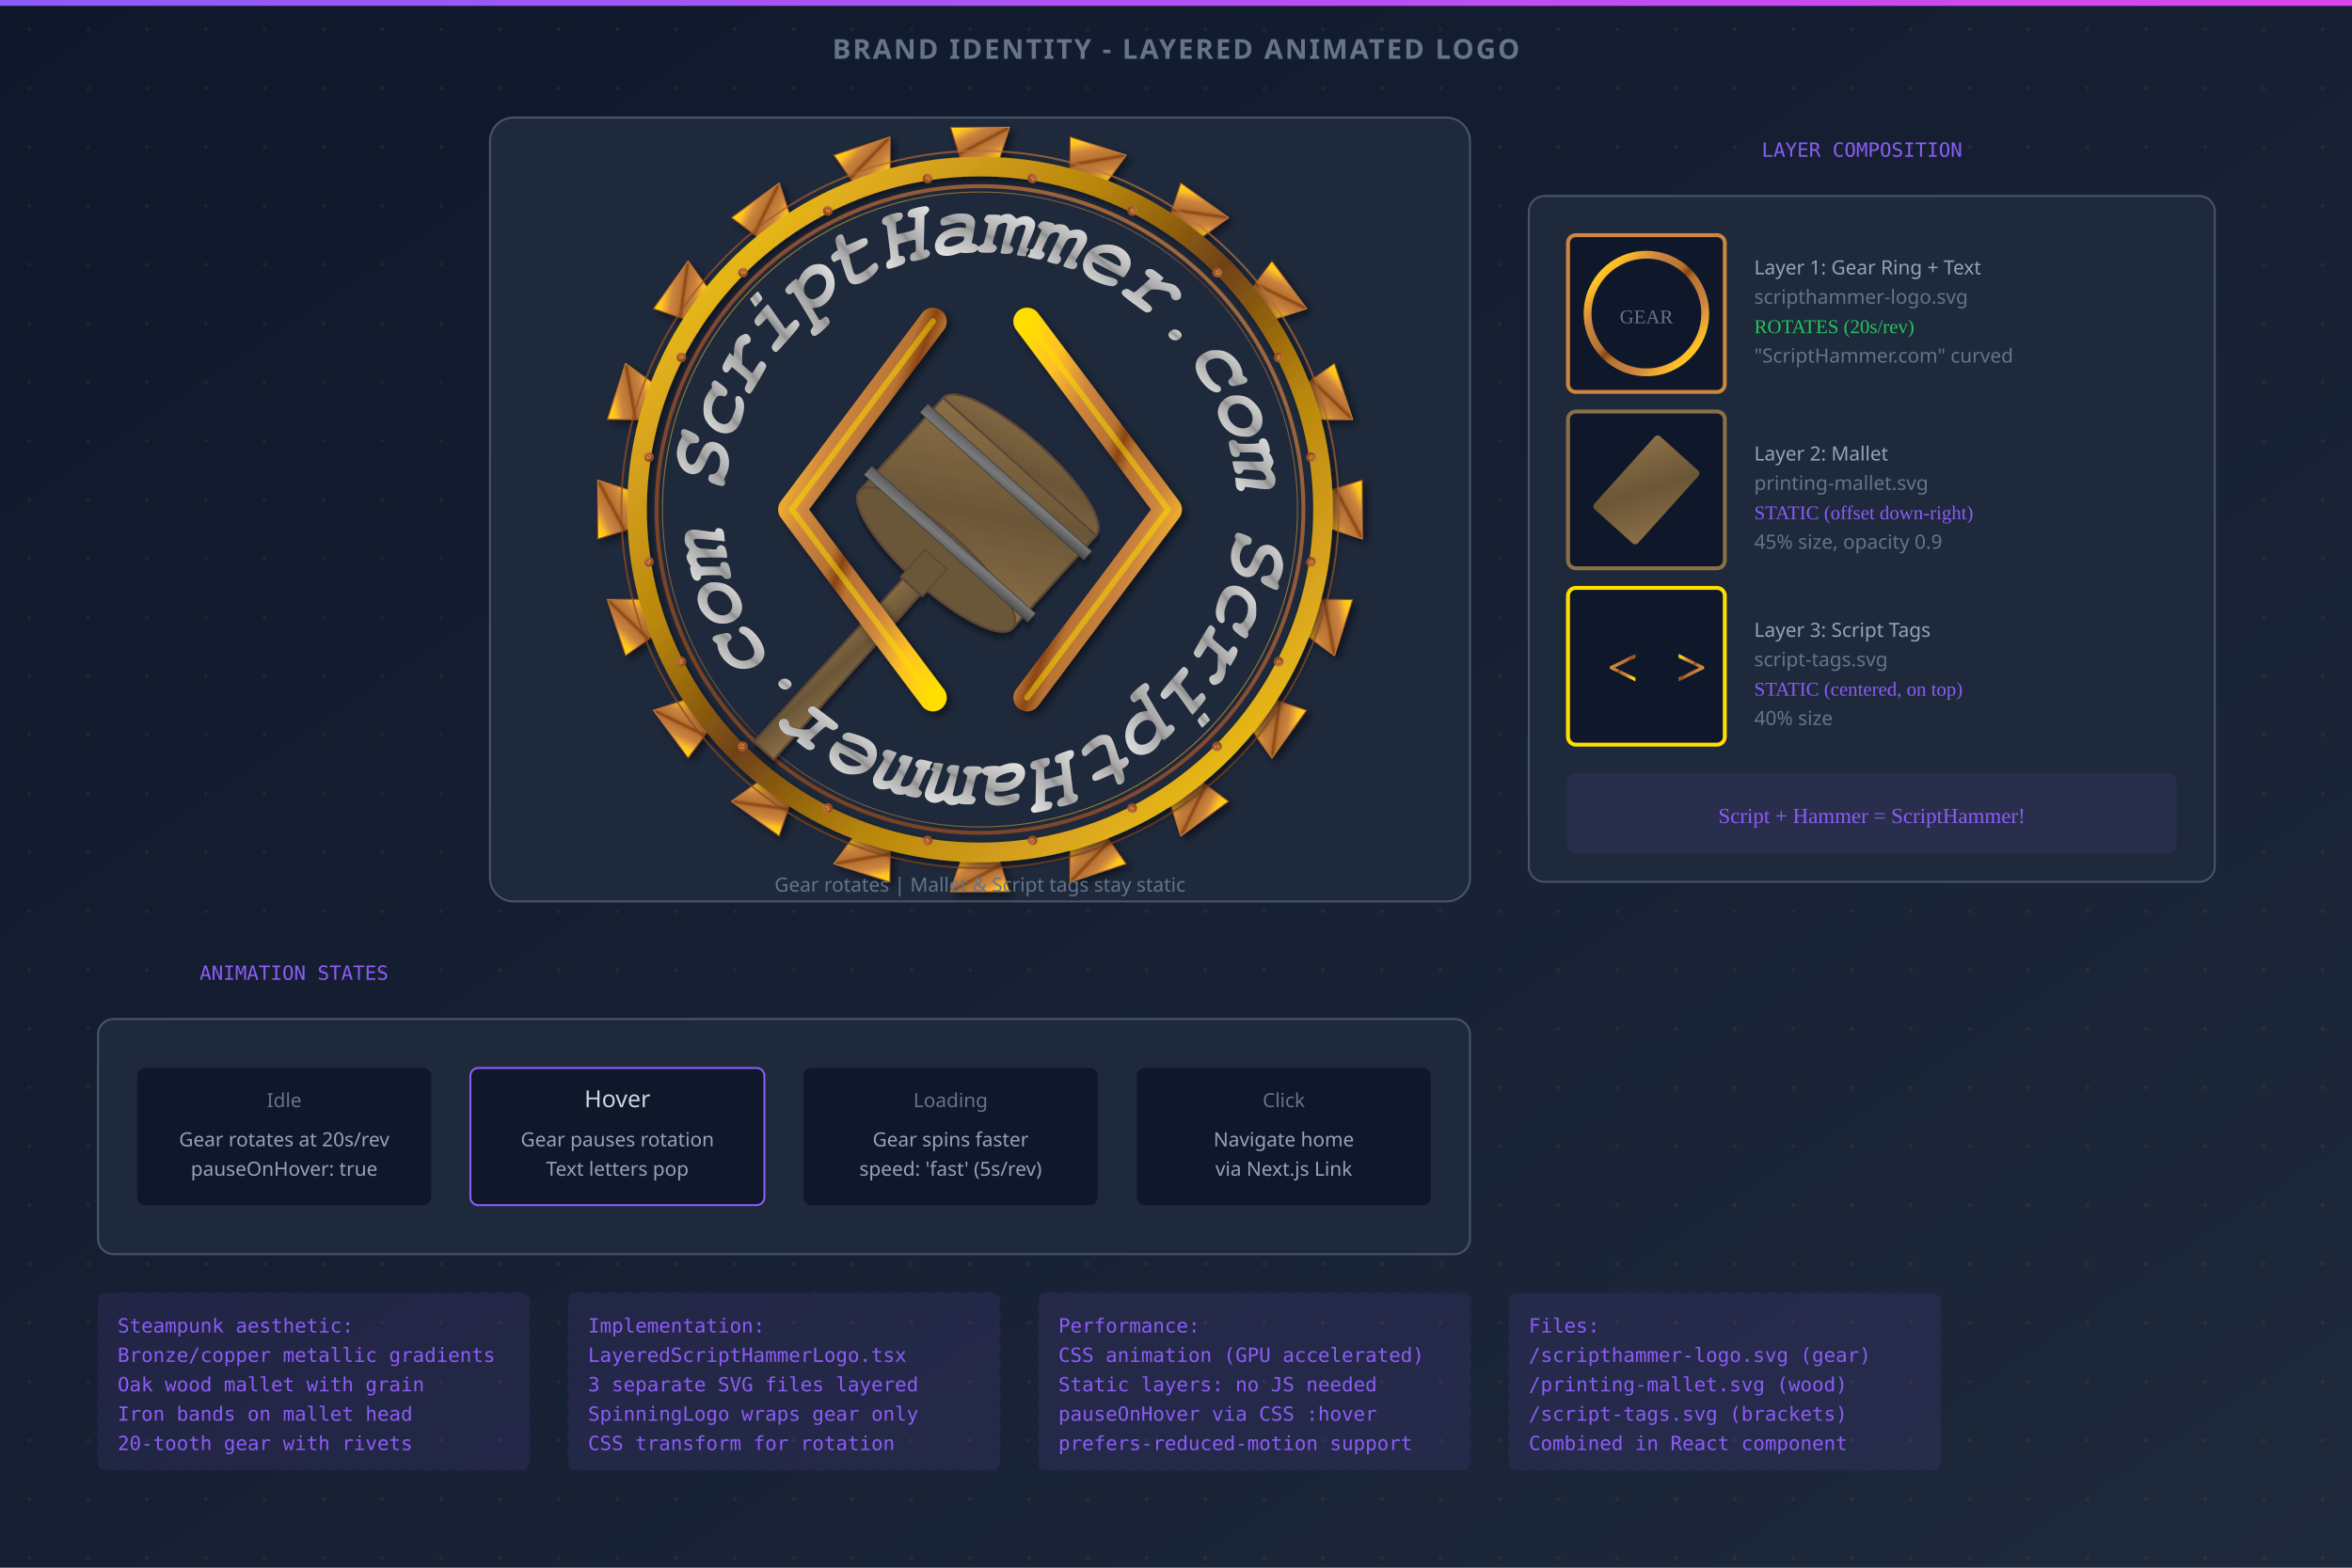
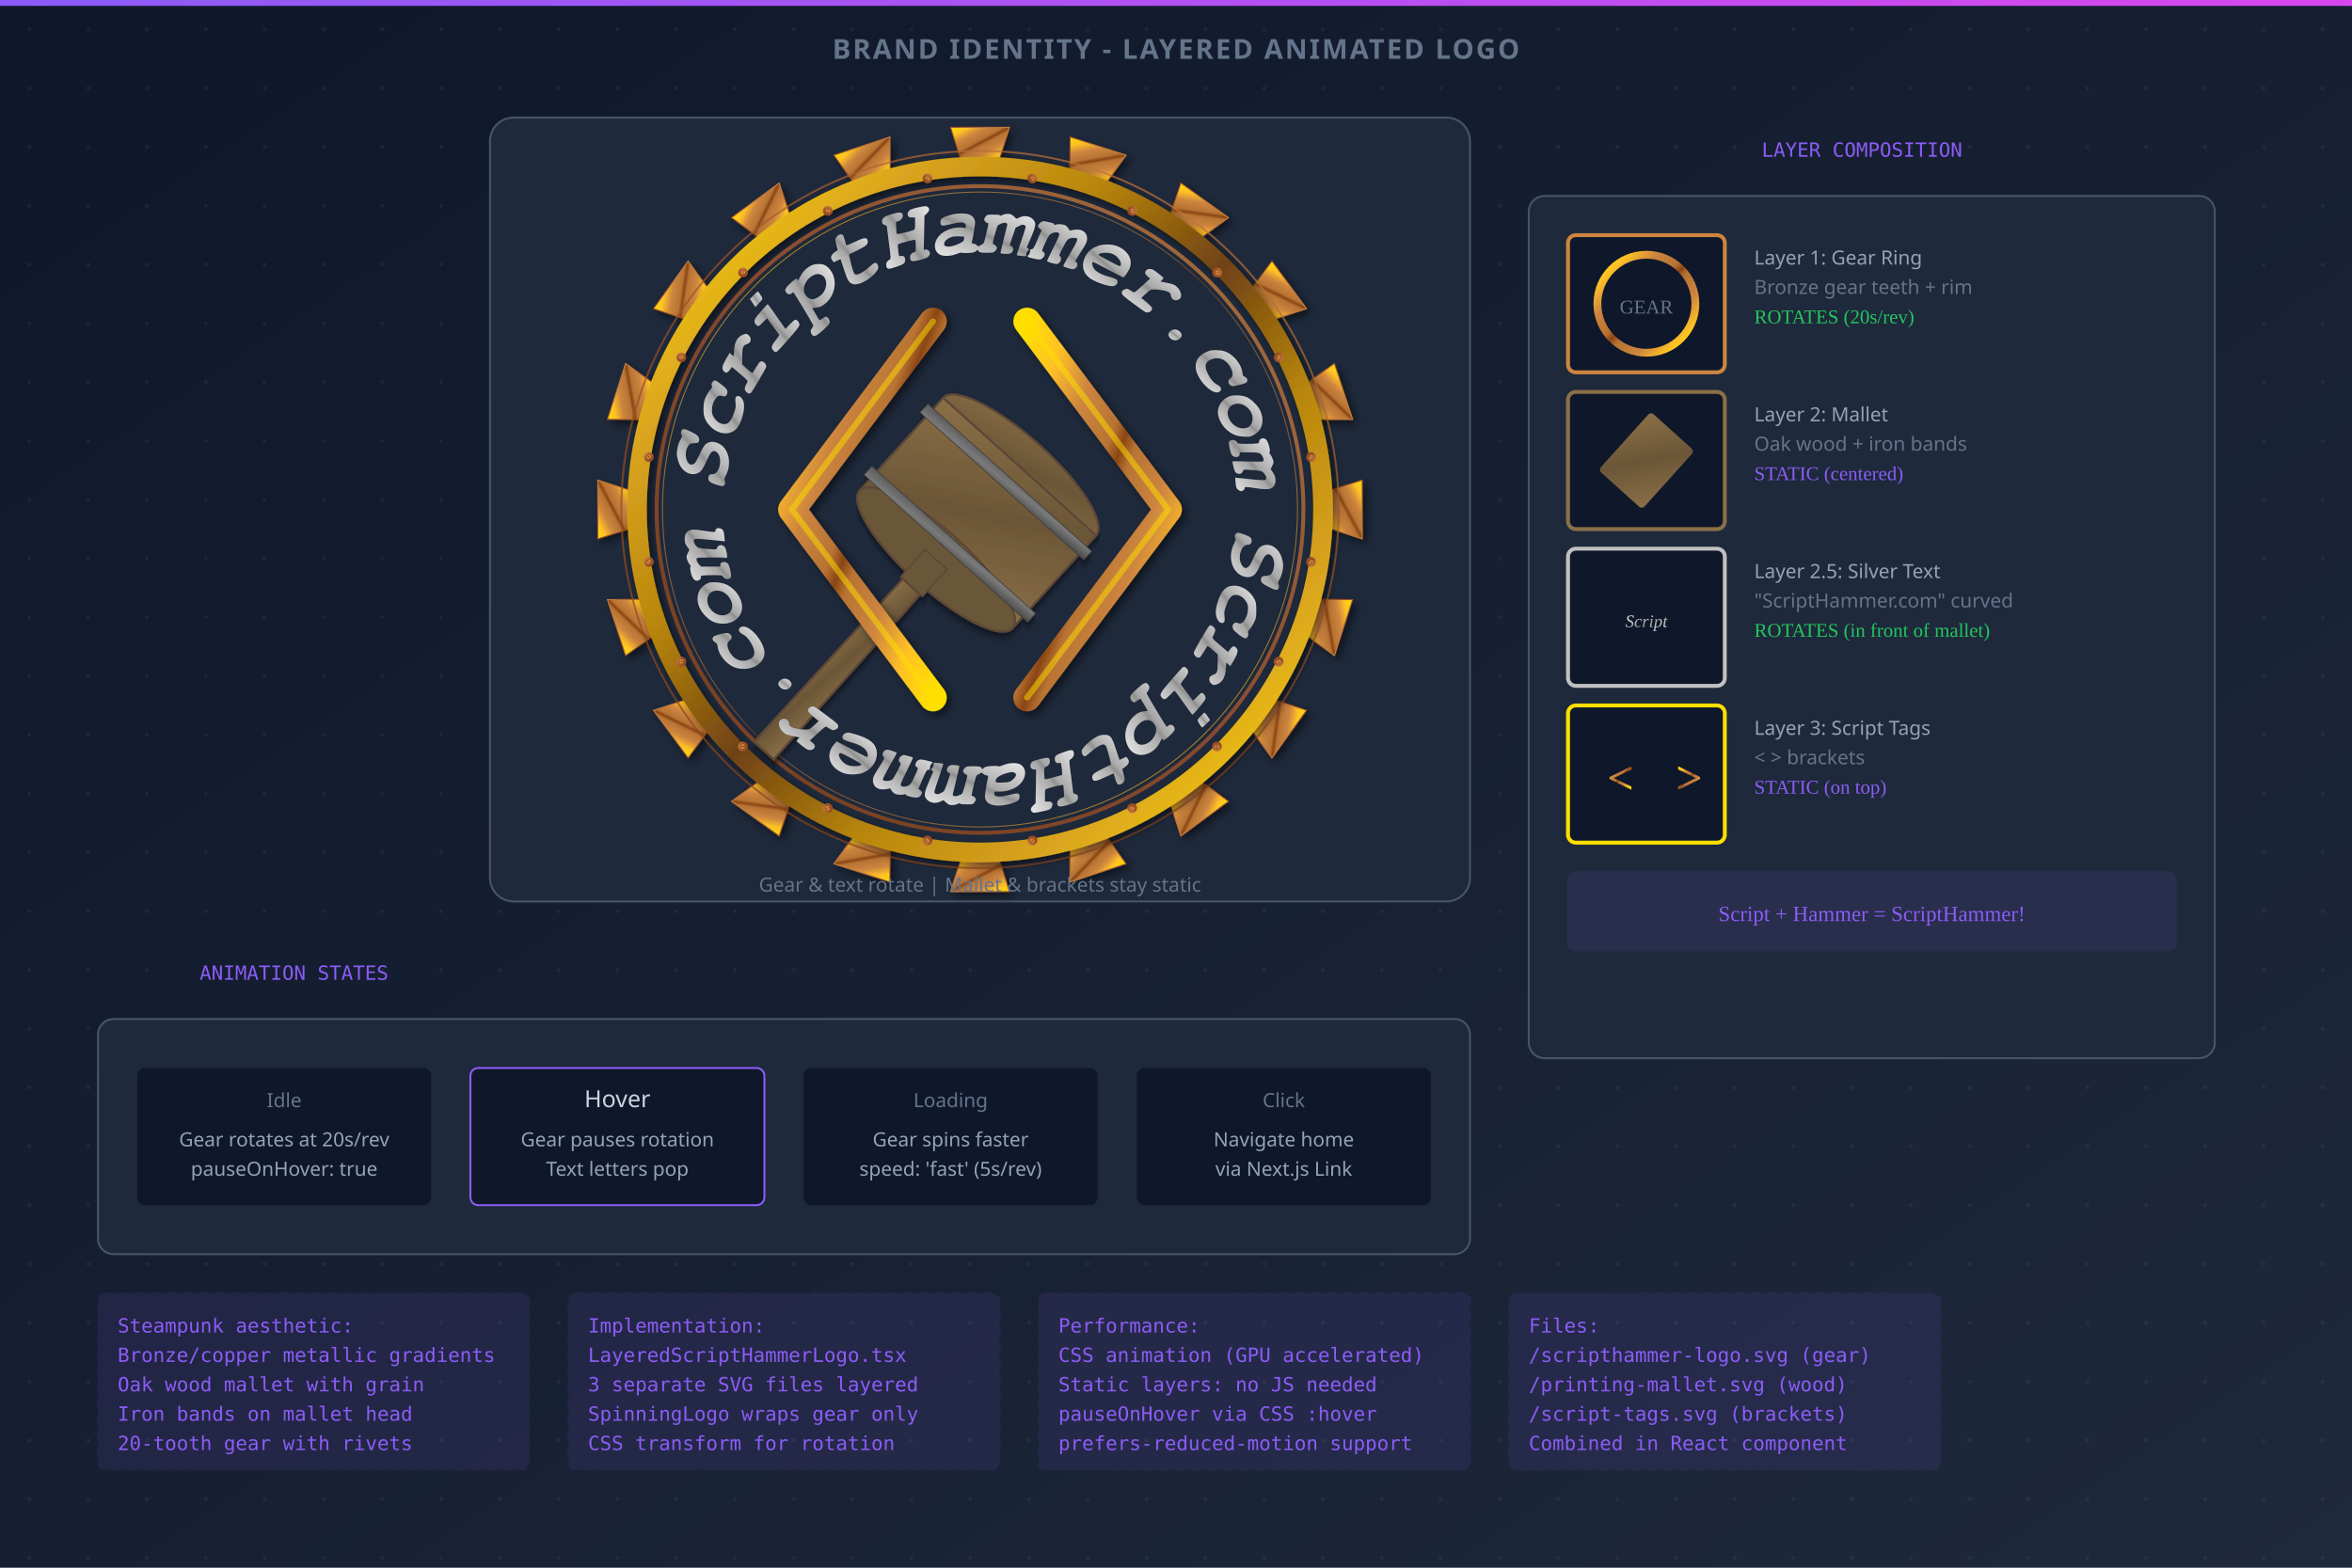
<svg xmlns="http://www.w3.org/2000/svg" viewBox="0 0 1200 800" width="1200" height="800">
  <defs>
    <linearGradient id="bgGrad" x1="0%" y1="0%" x2="100%" y2="100%">
      <stop offset="0%" style="stop-color:#0f172a" />
      <stop offset="100%" style="stop-color:#1e293b" />
    </linearGradient>
    <linearGradient id="accentGrad" x1="0%" y1="0%" x2="100%" y2="0%">
      <stop offset="0%" style="stop-color:#8b5cf6" />
      <stop offset="100%" style="stop-color:#d946ef" />
    </linearGradient>
    <linearGradient id="metalGradient" x1="0%" y1="0%" x2="100%" y2="100%">
      <stop offset="0%" style="stop-color:#FFDF00" />
      <stop offset="15%" style="stop-color:#FFC125" />
      <stop offset="30%" style="stop-color:#CD853F" />
      <stop offset="45%" style="stop-color:#B87333" />
      <stop offset="50%" style="stop-color:#8B4513" />
      <stop offset="55%" style="stop-color:#B87333" />
      <stop offset="70%" style="stop-color:#CD853F" />
      <stop offset="85%" style="stop-color:#FFC125" />
      <stop offset="100%" style="stop-color:#FFDF00" />
    </linearGradient>
    <linearGradient id="darkMetalGradient" x1="0%" y1="100%" x2="100%" y2="0%">
      <stop offset="0%" style="stop-color:#8B4513" />
      <stop offset="50%" style="stop-color:#A0522D" />
      <stop offset="100%" style="stop-color:#CD853F" />
    </linearGradient>
    <linearGradient id="ringGradient" x1="0%" y1="0%" x2="100%" y2="100%">
      <stop offset="0%" style="stop-color:#FFDF00" />
      <stop offset="20%" style="stop-color:#DAA520" />
      <stop offset="35%" style="stop-color:#B8860B" />
      <stop offset="50%" style="stop-color:#704214" />
      <stop offset="65%" style="stop-color:#B8860B" />
      <stop offset="80%" style="stop-color:#DAA520" />
      <stop offset="100%" style="stop-color:#FFDF00" />
    </linearGradient>
    <linearGradient id="oakGradient" x1="0%" y1="0%" x2="100%" y2="100%">
      <stop offset="0%" style="stop-color:#8B6F47" />
      <stop offset="50%" style="stop-color:#6B5637" />
      <stop offset="100%" style="stop-color:#8B6F47" />
    </linearGradient>
    <linearGradient id="ironGradient" x1="0%" y1="0%" x2="100%" y2="100%">
      <stop offset="0%" style="stop-color:#5A5A5A" />
      <stop offset="50%" style="stop-color:#7A7A7A" />
      <stop offset="100%" style="stop-color:#4A4A4A" />
    </linearGradient>
    <linearGradient id="silverGradient" x1="0%" y1="0%" x2="100%" y2="100%">
      <stop offset="0%" style="stop-color:#E8E8E8" />
      <stop offset="15%" style="stop-color:#D4D4D4" />
      <stop offset="30%" style="stop-color:#C0C0C0" />
      <stop offset="45%" style="stop-color:#A8A8A8" />
      <stop offset="50%" style="stop-color:#909090" />
      <stop offset="55%" style="stop-color:#A8A8A8" />
      <stop offset="70%" style="stop-color:#C0C0C0" />
      <stop offset="85%" style="stop-color:#D4D4D4" />
      <stop offset="100%" style="stop-color:#E8E8E8" />
    </linearGradient>
    <filter id="metalShadow">
      <feGaussianBlur in="SourceAlpha" stdDeviation="2" />
      <feOffset dx="2" dy="2" result="offsetblur" />
      <feFlood flood-color="#000000" flood-opacity="0.5" />
      <feComposite in2="offsetblur" operator="in" />
      <feMerge>
        <feMergeNode />
        <feMergeNode in="SourceGraphic" />
      </feMerge>
    </filter>
    <style>
      .heading { fill: #ffffff; font-family: system-ui, sans-serif; font-size: 14px; font-weight: bold; }
      .text-sm { fill: #94a3b8; font-family: system-ui, sans-serif; font-size: 10px; }
      .text-md { fill: #cbd5e1; font-family: system-ui, sans-serif; font-size: 12px; }
      .text-muted { fill: #64748b; font-family: system-ui, sans-serif; font-size: 10px; }
      .annotation { fill: #8b5cf6; font-family: monospace; font-size: 10px; }
    </style>
  </defs>
  <rect width="1200" height="800" fill="url(#bgGrad)" />
  <g opacity="0.05">
    <pattern id="dots" width="30" height="30" patternUnits="userSpaceOnUse">
      <circle cx="15" cy="15" r="1" fill="#fff" />
    </pattern>
    <rect width="1200" height="800" fill="url(#dots)" />
  </g>
  <rect x="0" y="0" width="1200" height="3" fill="url(#accentGrad)" />
  <text x="600" y="30" text-anchor="middle" font-family="system-ui, sans-serif" font-size="14" font-weight="600" fill="#64748b" letter-spacing="1">BRAND IDENTITY - LAYERED ANIMATED LOGO</text>
  <rect x="250" y="60" width="500" height="400" rx="12" fill="#1e293b" stroke="#475569" />
  <g transform="translate(500, 260)">
    <g>
      <animateTransform attributeName="transform" type="rotate" from="0" to="360" dur="20s" repeatCount="indefinite" />
      <g fill="url(#metalGradient)" stroke="url(#darkMetalGradient)" stroke-width="0.5" filter="url(#metalShadow)">
        <path d="M -10,-179 L -15,-195 L 15,-195 L 10,-179 Z" transform="rotate(0)" />
        <path d="M -10,-179 L -15,-195 L 15,-195 L 10,-179 Z" transform="rotate(18)" />
        <path d="M -10,-179 L -15,-195 L 15,-195 L 10,-179 Z" transform="rotate(36)" />
        <path d="M -10,-179 L -15,-195 L 15,-195 L 10,-179 Z" transform="rotate(54)" />
        <path d="M -10,-179 L -15,-195 L 15,-195 L 10,-179 Z" transform="rotate(72)" />
        <path d="M -10,-179 L -15,-195 L 15,-195 L 10,-179 Z" transform="rotate(90)" />
        <path d="M -10,-179 L -15,-195 L 15,-195 L 10,-179 Z" transform="rotate(108)" />
        <path d="M -10,-179 L -15,-195 L 15,-195 L 10,-179 Z" transform="rotate(126)" />
        <path d="M -10,-179 L -15,-195 L 15,-195 L 10,-179 Z" transform="rotate(144)" />
        <path d="M -10,-179 L -15,-195 L 15,-195 L 10,-179 Z" transform="rotate(162)" />
        <path d="M -10,-179 L -15,-195 L 15,-195 L 10,-179 Z" transform="rotate(180)" />
        <path d="M -10,-179 L -15,-195 L 15,-195 L 10,-179 Z" transform="rotate(198)" />
        <path d="M -10,-179 L -15,-195 L 15,-195 L 10,-179 Z" transform="rotate(216)" />
        <path d="M -10,-179 L -15,-195 L 15,-195 L 10,-179 Z" transform="rotate(234)" />
        <path d="M -10,-179 L -15,-195 L 15,-195 L 10,-179 Z" transform="rotate(252)" />
        <path d="M -10,-179 L -15,-195 L 15,-195 L 10,-179 Z" transform="rotate(270)" />
        <path d="M -10,-179 L -15,-195 L 15,-195 L 10,-179 Z" transform="rotate(288)" />
        <path d="M -10,-179 L -15,-195 L 15,-195 L 10,-179 Z" transform="rotate(306)" />
        <path d="M -10,-179 L -15,-195 L 15,-195 L 10,-179 Z" transform="rotate(324)" />
        <path d="M -10,-179 L -15,-195 L 15,-195 L 10,-179 Z" transform="rotate(342)" />
      </g>
      <circle cx="0" cy="0" r="183" fill="none" stroke="url(#darkMetalGradient)" stroke-width="1" opacity="0.7" />
      <circle cx="0" cy="0" r="175" fill="none" stroke="url(#ringGradient)" stroke-width="10" filter="url(#metalShadow)" />
      <circle cx="0" cy="0" r="165" fill="none" stroke="url(#darkMetalGradient)" stroke-width="2" opacity="0.8" />
      <circle cx="0" cy="0" r="162" fill="none" stroke="url(#metalGradient)" stroke-width="0.5" opacity="0.6" />
      <g>
        <g transform="rotate(9)">
          <circle cx="0" cy="-171" r="2.5" fill="url(#darkMetalGradient)" />
          <circle cx="0" cy="-171" r="1" fill="url(#metalGradient)" />
        </g>
        <g transform="rotate(27)">
          <circle cx="0" cy="-171" r="2.5" fill="url(#darkMetalGradient)" />
          <circle cx="0" cy="-171" r="1" fill="url(#metalGradient)" />
        </g>
        <g transform="rotate(45)">
          <circle cx="0" cy="-171" r="2.5" fill="url(#darkMetalGradient)" />
          <circle cx="0" cy="-171" r="1" fill="url(#metalGradient)" />
        </g>
        <g transform="rotate(63)">
          <circle cx="0" cy="-171" r="2.5" fill="url(#darkMetalGradient)" />
          <circle cx="0" cy="-171" r="1" fill="url(#metalGradient)" />
        </g>
        <g transform="rotate(81)">
          <circle cx="0" cy="-171" r="2.5" fill="url(#darkMetalGradient)" />
          <circle cx="0" cy="-171" r="1" fill="url(#metalGradient)" />
        </g>
        <g transform="rotate(99)">
          <circle cx="0" cy="-171" r="2.5" fill="url(#darkMetalGradient)" />
          <circle cx="0" cy="-171" r="1" fill="url(#metalGradient)" />
        </g>
        <g transform="rotate(117)">
          <circle cx="0" cy="-171" r="2.5" fill="url(#darkMetalGradient)" />
          <circle cx="0" cy="-171" r="1" fill="url(#metalGradient)" />
        </g>
        <g transform="rotate(135)">
          <circle cx="0" cy="-171" r="2.5" fill="url(#darkMetalGradient)" />
          <circle cx="0" cy="-171" r="1" fill="url(#metalGradient)" />
        </g>
        <g transform="rotate(153)">
          <circle cx="0" cy="-171" r="2.5" fill="url(#darkMetalGradient)" />
          <circle cx="0" cy="-171" r="1" fill="url(#metalGradient)" />
        </g>
        <g transform="rotate(171)">
          <circle cx="0" cy="-171" r="2.5" fill="url(#darkMetalGradient)" />
          <circle cx="0" cy="-171" r="1" fill="url(#metalGradient)" />
        </g>
        <g transform="rotate(189)">
          <circle cx="0" cy="-171" r="2.5" fill="url(#darkMetalGradient)" />
          <circle cx="0" cy="-171" r="1" fill="url(#metalGradient)" />
        </g>
        <g transform="rotate(207)">
          <circle cx="0" cy="-171" r="2.5" fill="url(#darkMetalGradient)" />
          <circle cx="0" cy="-171" r="1" fill="url(#metalGradient)" />
        </g>
        <g transform="rotate(225)">
          <circle cx="0" cy="-171" r="2.5" fill="url(#darkMetalGradient)" />
          <circle cx="0" cy="-171" r="1" fill="url(#metalGradient)" />
        </g>
        <g transform="rotate(243)">
          <circle cx="0" cy="-171" r="2.5" fill="url(#darkMetalGradient)" />
          <circle cx="0" cy="-171" r="1" fill="url(#metalGradient)" />
        </g>
        <g transform="rotate(261)">
          <circle cx="0" cy="-171" r="2.5" fill="url(#darkMetalGradient)" />
          <circle cx="0" cy="-171" r="1" fill="url(#metalGradient)" />
        </g>
        <g transform="rotate(279)">
          <circle cx="0" cy="-171" r="2.5" fill="url(#darkMetalGradient)" />
          <circle cx="0" cy="-171" r="1" fill="url(#metalGradient)" />
        </g>
        <g transform="rotate(297)">
          <circle cx="0" cy="-171" r="2.5" fill="url(#darkMetalGradient)" />
          <circle cx="0" cy="-171" r="1" fill="url(#metalGradient)" />
        </g>
        <g transform="rotate(315)">
          <circle cx="0" cy="-171" r="2.5" fill="url(#darkMetalGradient)" />
          <circle cx="0" cy="-171" r="1" fill="url(#metalGradient)" />
        </g>
        <g transform="rotate(333)">
          <circle cx="0" cy="-171" r="2.5" fill="url(#darkMetalGradient)" />
          <circle cx="0" cy="-171" r="1" fill="url(#metalGradient)" />
        </g>
        <g transform="rotate(351)">
          <circle cx="0" cy="-171" r="2.5" fill="url(#darkMetalGradient)" />
          <circle cx="0" cy="-171" r="1" fill="url(#metalGradient)" />
        </g>
      </g>
    </g>
    <g transform="translate(-40, 45) rotate(42) scale(0.75)" filter="url(#metalShadow)">
      <ellipse cx="0" cy="-120" rx="70" ry="20" fill="url(#oakGradient)" stroke="#5B4637" stroke-width="1.5" />
      <rect x="-70" y="-120" width="140" height="85" fill="url(#oakGradient)" stroke="#5B4637" stroke-width="1.5" />
      <ellipse cx="0" cy="-35" rx="70" ry="20" fill="#6B5637" stroke="#5B4637" stroke-width="1.5" />
      <rect x="-75" y="-110" width="150" height="8" fill="url(#ironGradient)" stroke="#3A3A3A" stroke-width="0.5" />
      <rect x="-75" y="-53" width="150" height="8" fill="url(#ironGradient)" stroke="#3A3A3A" stroke-width="0.5" />
      <rect x="-10" y="-35" width="20" height="25" fill="#6B5637" stroke="#5B4637" stroke-width="1" />
      <path d="M-8,-10 L-9,140 L9,140 L8,-10 Z" fill="url(#oakGradient)" stroke="#5B4637" stroke-width="1.5" />
    </g>
    <g>
      <animateTransform attributeName="transform" type="rotate" from="0" to="360" dur="20s" repeatCount="indefinite" />
      <g transform="scale(0.36) translate(-600, -600)">
        <g transform="translate(0,1200) scale(0.1,-0.1)" fill="url(#silverGradient)" stroke="none" filter="url(#metalShadow)">
          <path d="M5150 10288 c-124 -27 -149 -38 -166 -70 -12 -24 -14 -36 -5 -54 9 -20 18 -24 56 -24 l45 0 0 -85 c0 -79 -2 -86 -22 -94 -51 -21 -229 -63 -236 -56 -4 3 -9 43 -10 88 l-4 82 36 13 c46 17 73 64 57 98 -14 32 -51 31 -160 -2 -100 -29 -134 -58 -129 -108 2 -25 9 -33 36 -41 18 -5 32 -16 32 -25 0 -8 14 -114 30 -235 27 -201 28 -221 13 -230 -41 -25 -54 -46 -51 -82 5 -59 24 -63 138 -24 110 37 130 53 130 99 0 41 -23 63 -60 56 -27 -6 -29 -4 -34 37 -4 24 -7 64 -9 88 -2 50 -18 41 148 85 49 14 93 22 97 20 4 -3 8 -43 8 -89 0 -79 -1 -83 -24 -89 -35 -9 -56 -33 -56 -66 0 -68 17 -72 151 -40 88 22 129 51 129 91 0 30 -36 60 -64 53 l-23 -5 5 242 4 243 34 31 c37 35 43 65 18 89 -17 18 -46 19 -114 4z" />
          <path d="M5605 10181 c-137 -37 -165 -55 -165 -106 0 -57 17 -62 135 -32 162 41 225 35 225 -23 l0 -30 -52 6 c-107 12 -240 -31 -312 -101 -98 -97 -100 -230 -4 -282 51 -27 157 -23 237 10 40 16 69 23 76 17 5 -4 48 -6 95 -3 70 5 88 10 107 29 13 13 23 19 23 14 0 -5 7 -16 16 -24 12 -12 37 -16 110 -16 87 0 97 2 119 25 34 33 32 62 -5 83 -16 9 -30 22 -30 27 0 23 61 239 71 251 6 7 30 20 54 29 49 19 90 7 81 -23 -8 -26 -96 -388 -96 -395 0 -13 111 -19 140 -7 47 20 55 86 12 105 -12 5 -22 12 -21 15 0 3 19 59 42 125 l42 120 48 24 c41 20 52 22 74 12 31 -14 33 -4 -47 -239 -35 -100 -61 -185 -58 -187 2 -2 34 -7 71 -11 59 -6 67 -5 62 9 -8 19 21 77 38 77 6 0 2 8 -9 18 l-22 17 60 138 c66 153 74 201 42 244 -45 61 -125 78 -203 43 l-43 -20 -39 35 c-33 29 -47 35 -85 35 -25 0 -59 -7 -77 -16 -21 -12 -32 -13 -35 -5 -2 7 -35 11 -92 11 -84 0 -90 -1 -109 -26 -12 -15 -21 -34 -21 -44 0 -19 30 -50 48 -50 16 0 17 3 -20 -153 -31 -134 -33 -139 -64 -152 -17 -7 -34 -18 -38 -23 -4 -7 -16 -1 -31 14 -13 13 -36 24 -50 24 -21 0 -25 4 -20 23 19 84 45 239 45 273 0 47 -25 86 -72 110 -48 25 -170 27 -253 5z m173 -316 c1 -1 -1 -16 -4 -33 -5 -27 -16 -37 -68 -62 -114 -56 -216 -59 -216 -7 0 43 62 93 131 106 36 6 147 4 157 -4z" />
          <path d="M6870 10077 c-13 -7 -31 -25 -40 -40 -14 -27 -14 -29 14 -53 l29 -25 -58 -135 c-51 -117 -61 -134 -82 -134 -19 0 -23 -5 -23 -30 0 -17 -9 -39 -21 -51 -27 -27 -20 -32 83 -54 72 -15 81 -16 103 -1 48 32 56 83 16 102 -18 8 -16 17 34 124 44 95 59 118 87 132 41 22 91 23 109 2 11 -13 0 -42 -79 -200 -51 -101 -92 -188 -92 -193 0 -9 105 -41 136 -41 49 0 85 87 47 109 -16 9 -12 21 42 125 64 125 77 136 157 136 73 0 68 -14 -83 -271 -38 -64 -69 -121 -69 -126 0 -14 127 -53 147 -46 33 11 53 36 53 65 0 16 -6 31 -15 34 -8 4 -15 10 -15 15 0 5 37 65 82 135 66 102 82 134 85 172 8 90 -61 149 -161 139 -28 -2 -59 -8 -68 -12 -12 -5 -21 1 -32 23 -8 16 -27 37 -43 47 -29 19 -103 25 -140 12 -17 -6 -23 -5 -23 6 0 13 -17 18 -135 43 -11 2 -31 -2 -45 -9z" />
          <path d="M3975 9874 c-30 -32 -30 -45 -8 -131 l18 -66 -25 -16 c-71 -46 -87 -88 -51 -132 l19 -24 47 23 c26 13 49 22 50 20 2 -2 24 -69 49 -149 50 -158 73 -193 134 -205 75 -15 218 57 302 153 48 55 58 87 39 122 -23 42 -44 37 -113 -28 -68 -63 -149 -111 -189 -111 -15 0 -28 8 -34 23 -22 47 -76 261 -67 264 5 2 61 30 124 61 123 61 149 86 136 135 -12 48 -43 45 -177 -18 -67 -31 -122 -55 -124 -53 -1 2 -10 32 -19 68 -10 36 -23 71 -28 78 -17 20 -57 14 -83 -14z" />
          <path d="M7688 9741 c-107 -35 -161 -81 -204 -174 -52 -115 -19 -230 85 -296 86 -56 273 -116 322 -104 58 14 79 70 37 97 -13 8 -52 22 -88 32 -130 35 -207 79 -235 134 -17 33 -20 80 -5 80 6 0 104 -49 217 -110 114 -60 210 -110 213 -110 15 0 74 86 92 133 47 123 -29 251 -182 311 -68 27 -183 30 -252 7z m188 -117 c76 -31 135 -113 119 -164 -6 -19 -18 -15 -165 62 -87 45 -156 86 -153 91 18 29 139 36 199 11z" />
          <path d="M3627 9466 c-70 -25 -141 -93 -177 -169 -26 -54 -29 -57 -40 -38 -11 21 -13 20 -75 -31 -34 -29 -71 -68 -81 -86 -17 -30 -17 -35 -4 -60 18 -31 60 -41 80 -18 7 9 18 16 24 16 8 0 268 -431 284 -471 2 -5 -6 -21 -17 -35 -25 -32 -27 -61 -5 -92 27 -40 59 -28 153 54 47 42 90 87 95 100 12 30 -2 72 -30 90 -19 13 -25 11 -63 -17 -24 -17 -45 -28 -48 -25 -3 3 -27 43 -53 88 l-48 83 52 6 c64 7 101 27 158 81 99 97 135 251 88 378 -24 64 -77 125 -127 146 -41 18 -116 17 -166 0z m128 -142 c88 -41 86 -199 -3 -281 -34 -32 -95 -63 -123 -63 -74 0 -137 83 -125 163 13 81 77 159 151 185 43 15 62 14 100 -4z" />
          <path d="M8357 9392 c-27 -29 -20 -57 19 -89 l36 -29 -112 -102 c-108 -98 -113 -102 -134 -87 -11 8 -36 23 -53 32 -31 16 -35 16 -68 0 -28 -13 -35 -22 -35 -46 0 -26 17 -42 156 -146 85 -64 166 -121 179 -127 34 -15 83 6 92 40 6 26 -13 49 -112 129 l-40 32 65 60 c63 58 67 60 121 61 68 0 164 -17 201 -36 21 -11 29 -24 34 -55 10 -63 76 -85 127 -41 32 28 17 104 -31 155 -43 46 -57 51 -221 83 l-24 5 22 23 c11 12 21 25 21 28 0 8 -118 101 -147 117 -32 17 -78 13 -96 -7z" />
          <path d="M2792 9037 l-52 -52 38 -57 38 -58 40 43 c71 75 70 71 34 127 -18 27 -35 50 -39 50 -4 0 -30 -24 -59 -53z" />
          <path d="M2897 8810 c-97 -110 -110 -140 -77 -183 12 -15 29 -27 38 -27 9 0 40 26 68 57 29 31 55 55 57 53 23 -29 165 -219 171 -229 5 -7 -14 -38 -48 -80 -64 -78 -71 -113 -31 -151 19 -18 29 -21 44 -14 11 5 88 87 170 182 122 139 151 178 151 202 0 33 -30 70 -57 70 -10 0 -45 -30 -79 -66 l-62 -66 -69 99 c-39 54 -94 133 -123 176 -30 42 -57 77 -60 77 -3 -1 -44 -45 -93 -100z" />
          <path d="M8695 8525 c-33 -32 -32 -65 3 -98 38 -37 102 -38 137 -2 33 32 31 60 -4 96 -39 39 -100 41 -136 4z" />
          <path d="M2619 8467 c-62 -32 -98 -104 -103 -207 -2 -41 -4 -79 -5 -84 -1 -6 -14 3 -30 18 l-29 27 -51 -88 c-56 -97 -64 -140 -31 -173 33 -33 50 -27 98 38 l17 23 95 -81 c148 -127 136 -109 106 -168 -30 -58 -25 -89 19 -118 22 -14 28 -14 45 -3 22 15 220 353 220 375 0 45 -47 85 -83 71 -8 -3 -32 -36 -55 -74 -23 -37 -46 -74 -51 -82 -7 -11 -24 0 -80 50 l-71 63 0 107 c0 132 10 164 56 179 46 15 64 35 64 71 0 34 -39 79 -68 79 -10 0 -39 -10 -63 -23z" />
          <path d="M9216 8236 c-104 -44 -159 -114 -160 -206 -2 -180 262 -446 349 -350 25 28 8 63 -43 89 -50 26 -94 76 -133 154 -57 112 -38 177 61 210 72 24 140 11 200 -40 49 -42 90 -121 90 -175 0 -29 -6 -41 -30 -58 -35 -25 -39 -61 -10 -90 11 -11 31 -20 44 -20 40 0 159 30 184 46 34 22 26 64 -14 84 -28 13 -32 21 -36 62 -11 104 -106 231 -213 284 -50 24 -75 29 -145 32 -72 2 -94 -1 -144 -22z" />
          <path d="M2224 7822 c-23 -15 -35 -51 -24 -71 8 -16 4 -25 -22 -53 -17 -18 -45 -62 -62 -98 -25 -54 -31 -80 -34 -155 -5 -111 16 -176 83 -252 118 -135 298 -152 393 -37 59 72 110 251 96 341 -12 82 -70 135 -110 102 -12 -10 -14 -27 -9 -83 6 -64 4 -80 -24 -156 -39 -106 -78 -150 -133 -150 -65 0 -125 44 -163 119 -26 52 -17 153 20 215 39 66 64 81 110 66 31 -10 39 -10 56 6 11 10 19 30 19 49 0 34 -25 62 -114 128 -50 38 -63 42 -82 29z" />
          <path d="M9534 7604 c-101 -37 -170 -140 -162 -240 6 -76 57 -172 121 -230 75 -68 143 -96 247 -101 79 -5 89 -3 140 24 121 64 157 204 89 348 -30 64 -120 154 -184 185 -64 30 -190 37 -251 14z m204 -123 c101 -52 152 -168 113 -255 -23 -53 -61 -76 -126 -76 -138 0 -258 169 -200 281 35 66 136 90 213 50z" />
          <path d="M1768 7115 c-8 -18 -8 -31 1 -54 11 -26 10 -34 -14 -71 -34 -53 -58 -167 -49 -229 4 -25 15 -68 25 -96 50 -136 180 -201 283 -142 41 23 57 48 138 222 39 83 70 102 115 69 37 -28 56 -87 49 -157 -10 -97 -52 -157 -111 -157 -24 0 -37 -6 -45 -19 -17 -33 -12 -68 14 -89 35 -27 153 -65 182 -58 28 7 41 45 25 75 -10 17 -6 31 19 79 80 154 45 350 -76 431 -78 51 -156 53 -213 6 -16 -14 -44 -57 -62 -97 -73 -154 -84 -173 -112 -186 -101 -48 -150 185 -58 277 15 15 34 21 69 21 54 0 72 12 72 50 0 42 -28 70 -113 111 -95 46 -123 49 -139 14z" />
          <path d="M9964 6985 c-8 -13 -13 -28 -10 -33 10 -16 -34 -22 -170 -22 -106 0 -133 3 -137 14 -18 45 -95 57 -116 17 -10 -18 7 -115 30 -173 23 -57 119 -60 119 -3 l0 25 133 0 c145 0 164 -6 192 -60 20 -39 19 -67 -2 -71 -10 -2 -108 -2 -218 1 -110 3 -202 4 -204 3 -9 -5 23 -136 38 -152 26 -30 67 -35 91 -11 11 11 20 26 20 34 0 11 15 13 68 10 182 -12 193 -14 223 -46 34 -38 45 -76 27 -94 -11 -11 -42 -10 -173 1 -88 8 -182 17 -209 21 l-49 6 6 -73 c5 -63 10 -77 32 -96 14 -13 33 -23 41 -23 27 0 54 20 54 40 0 25 5 25 172 0 182 -26 232 -13 259 67 16 49 4 110 -32 161 l-31 42 21 43 c12 24 21 48 21 53 0 28 -24 87 -46 114 -14 16 -20 30 -14 30 24 0 -10 141 -43 178 -28 30 -72 29 -93 -3z" />
          <path d="M2268 5729 c-10 -5 -18 -19 -18 -29 0 -25 -5 -25 -177 0 -119 18 -145 19 -178 8 -56 -19 -80 -57 -80 -128 0 -50 5 -64 33 -104 l34 -46 -21 -43 c-12 -24 -21 -48 -21 -53 0 -28 24 -87 46 -114 14 -16 20 -30 14 -30 -8 0 -10 -13 -5 -42 16 -106 48 -158 96 -158 30 0 61 33 53 55 -8 19 30 25 172 25 106 0 133 -3 137 -14 18 -45 95 -57 116 -17 10 18 -7 115 -30 173 -23 57 -119 60 -119 3 l0 -25 -136 0 -136 0 -28 29 c-32 32 -48 77 -32 93 10 10 380 12 406 2 23 -9 28 13 15 77 -13 68 -31 94 -71 103 -29 7 -68 -21 -68 -48 0 -11 -15 -13 -67 -10 -183 12 -194 14 -224 46 -34 38 -45 76 -27 94 11 11 42 10 173 -1 88 -8 182 -17 209 -21 l49 -6 -6 73 c-7 78 -21 103 -67 113 -14 3 -33 1 -42 -5z" />
          <path d="M9626 5654 c-18 -18 -20 -38 -6 -64 8 -15 3 -32 -20 -77 -80 -154 -45 -351 76 -432 78 -51 156 -53 213 -6 16 14 44 57 62 97 73 154 84 173 112 186 24 12 32 11 53 -3 67 -44 73 -189 11 -270 -11 -14 -31 -21 -73 -25 -53 -5 -60 -8 -68 -33 -17 -47 8 -76 103 -124 46 -24 94 -43 107 -43 34 0 51 39 35 79 -11 26 -10 34 14 71 34 53 58 167 49 229 -4 25 -15 69 -25 96 -50 136 -180 201 -284 142 -41 -23 -64 -60 -138 -226 -46 -101 -108 -108 -149 -14 -47 107 10 263 97 263 37 0 55 20 55 63 0 33 -26 54 -105 82 -79 29 -98 31 -119 9z" />
          <path d="M2120 4943 c-160 -84 -165 -299 -10 -453 71 -72 134 -102 226 -108 174 -11 306 105 291 257 -8 78 -57 170 -120 227 -75 68 -143 96 -247 101 -79 5 -89 3 -140 -24z m238 -112 c107 -56 162 -186 112 -268 -65 -108 -246 -72 -313 62 -39 80 -23 169 37 206 41 25 116 25 164 0z" />
          <path d="M9508 4900 c-54 -29 -94 -84 -126 -175 -35 -96 -46 -160 -36 -220 12 -84 70 -138 110 -104 12 10 14 27 9 83 -6 64 -4 80 24 156 39 106 78 150 133 150 65 0 125 -44 163 -119 36 -72 -1 -225 -68 -274 -22 -17 -29 -18 -62 -7 -31 10 -39 10 -56 -6 -30 -27 -25 -75 14 -110 81 -76 141 -111 163 -96 23 15 35 51 24 71 -8 16 -4 25 22 53 17 18 45 62 62 98 29 60 31 73 31 170 0 86 -4 113 -21 150 -55 116 -176 200 -288 200 -40 -1 -73 -7 -98 -20z" />
          <path d="M9247 4348 c-19 -15 -217 -356 -217 -375 0 -44 47 -84 83 -70 8 3 32 36 55 74 23 37 46 74 51 82 7 11 24 0 80 -50 l71 -63 0 -107 c0 -132 -10 -164 -56 -179 -19 -7 -41 -18 -49 -27 -42 -42 8 -131 67 -119 92 18 145 98 152 227 2 41 4 78 5 83 1 6 14 -3 30 -18 l29 -27 51 88 c56 97 64 140 31 173 -33 33 -50 27 -98 -38 l-17 -23 -95 81 c-146 126 -135 108 -106 169 27 59 25 83 -12 111 -29 23 -33 24 -55 8z" />
          <path d="M2595 4320 c-25 -28 -8 -63 43 -89 50 -26 94 -76 133 -154 57 -112 38 -177 -61 -210 -72 -24 -140 -11 -200 40 -49 42 -90 121 -90 175 0 29 6 41 30 58 35 25 39 61 10 90 -11 11 -31 20 -44 20 -39 0 -159 -30 -183 -46 -35 -22 -30 -61 11 -85 28 -16 34 -26 38 -64 12 -104 107 -228 215 -282 115 -56 280 -39 368 39 92 80 104 168 41 291 -88 174 -249 286 -311 217z" />
          <path d="M8862 3753 c-11 -10 -83 -91 -161 -181 -151 -174 -164 -199 -121 -242 31 -31 50 -24 111 40 31 33 61 60 66 60 6 0 64 -77 129 -170 65 -94 121 -169 124 -168 24 10 181 201 186 224 6 33 -26 84 -54 84 -9 0 -40 -26 -68 -57 -29 -31 -55 -55 -57 -53 -23 29 -165 219 -171 229 -5 7 14 38 48 80 63 77 71 113 33 149 -28 27 -39 27 -65 5z" />
          <path d="M3165 3575 c-33 -32 -31 -60 4 -96 39 -39 100 -41 136 -4 32 31 32 62 -2 97 -36 38 -102 40 -138 3z" />
          <path d="M8230 3463 c-47 -42 -89 -86 -94 -99 -12 -30 2 -72 30 -90 19 -13 25 -11 63 17 24 17 45 28 48 25 3 -3 27 -43 53 -88 l48 -83 -52 -6 c-65 -8 -103 -27 -159 -84 -120 -120 -142 -308 -52 -444 103 -153 344 -102 436 93 21 43 30 55 35 43 3 -9 11 -17 16 -17 19 0 126 95 145 128 16 30 16 35 3 60 -18 31 -60 41 -80 18 -7 -9 -18 -16 -24 -16 -9 0 -270 433 -284 471 -2 5 6 21 17 35 25 32 27 61 5 92 -28 40 -61 28 -154 -55z m227 -487 c17 -19 35 -50 38 -69 21 -109 -90 -242 -202 -242 -35 0 -49 6 -75 32 -27 27 -32 41 -36 91 -5 66 15 116 64 166 76 75 155 84 211 22z" />
          <path d="M3592 3198 c-12 -6 -25 -23 -29 -36 -6 -27 15 -51 112 -129 l40 -33 -65 -59 c-63 -58 -67 -60 -121 -61 -68 0 -164 17 -201 36 -21 11 -29 24 -34 55 -10 63 -76 85 -126 41 -33 -28 -18 -104 30 -155 43 -46 57 -51 221 -83 l24 -5 -22 -23 c-11 -12 -21 -25 -21 -28 0 -8 118 -101 147 -117 51 -27 113 -2 113 46 0 12 -16 34 -36 50 l-36 29 112 102 c108 98 113 102 134 87 11 -8 36 -23 54 -32 30 -16 34 -16 67 0 28 13 35 22 35 46 0 25 -17 42 -153 143 -198 149 -197 149 -245 126z" />
          <path d="M9139 3083 c-66 -71 -65 -67 -29 -123 18 -27 35 -50 39 -50 4 0 30 24 59 53 l52 52 -35 53 c-20 28 -39 52 -43 52 -4 0 -24 -17 -43 -37z" />
          <path d="M4105 2833 c-54 -13 -73 -71 -32 -97 12 -8 51 -22 87 -32 130 -35 207 -79 235 -134 17 -33 20 -80 5 -80 -9 0 -125 60 -383 198 l-47 25 -35 -39 c-131 -148 -72 -333 130 -410 72 -27 201 -25 276 4 125 50 205 165 197 286 -7 107 -71 174 -223 232 -62 23 -172 55 -185 52 -3 0 -14 -3 -25 -5z m70 -357 c76 -41 141 -79 143 -85 11 -33 -132 -42 -200 -12 -71 30 -136 123 -113 161 11 17 26 12 170 -64z" />
          <path d="M7700 2799 c-86 -26 -242 -158 -257 -217 -7 -30 15 -75 39 -80 10 -2 45 22 82 57 65 61 149 111 185 111 11 0 27 -10 35 -22 20 -33 81 -261 70 -265 -5 -2 -61 -30 -124 -61 -123 -61 -149 -86 -136 -135 12 -48 43 -45 177 18 67 31 122 55 123 53 2 -2 11 -34 22 -72 10 -38 27 -74 36 -80 24 -15 66 3 86 36 15 25 15 33 -3 104 l-19 77 24 16 c71 46 87 88 51 132 l-19 24 -47 -23 c-26 -13 -49 -22 -50 -20 -2 2 -24 69 -49 149 -54 169 -76 199 -148 205 -24 2 -59 -2 -78 -7z" />
          <path d="M4670 2593 c-48 -17 -65 -70 -34 -104 14 -15 8 -27 -67 -144 -67 -103 -83 -135 -86 -173 -8 -90 61 -149 161 -139 28 2 59 8 68 12 12 5 21 -1 32 -23 8 -16 27 -37 43 -47 29 -19 103 -25 141 -12 16 6 22 5 22 -6 0 -9 25 -19 76 -31 87 -19 117 -11 144 37 14 27 14 29 -14 53 l-29 25 58 135 c51 117 61 134 82 134 19 0 23 5 23 29 0 15 9 40 20 54 l21 26 -38 10 c-140 38 -166 36 -199 -14 -18 -28 -12 -58 15 -71 18 -8 16 -17 -34 -124 -44 -95 -59 -118 -87 -132 -41 -22 -91 -23 -109 -2 -11 13 1 43 81 204 52 104 92 192 89 194 -3 3 -35 13 -72 23 -65 17 -67 17 -94 -3 -35 -26 -43 -72 -16 -92 17 -12 15 -19 -42 -128 -54 -103 -64 -116 -95 -125 -50 -15 -104 -8 -108 14 -2 9 42 96 97 193 56 96 101 178 101 182 0 4 -21 15 -47 24 -69 23 -86 27 -103 21z" />
          <path d="M7180 2558 c-101 -36 -120 -50 -120 -94 0 -43 23 -65 60 -58 27 6 29 4 34 -37 4 -24 7 -64 9 -88 l2 -44 -119 -33 c-65 -19 -123 -31 -127 -28 -5 3 -9 43 -9 90 0 64 3 84 14 84 27 0 66 41 66 70 0 45 -10 60 -39 60 -47 0 -199 -42 -215 -59 -40 -44 -23 -105 30 -106 l29 0 -3 -239 -4 -239 -34 -32 c-37 -35 -43 -65 -18 -89 20 -20 31 -20 142 4 111 23 126 31 141 69 20 47 1 71 -54 71 l-45 0 0 85 c0 79 2 86 23 95 45 19 228 62 235 55 4 -4 9 -43 10 -88 l4 -82 -36 -13 c-46 -17 -73 -64 -57 -98 14 -32 51 -31 160 2 100 29 134 58 129 108 -2 25 -9 33 -35 41 -19 5 -33 16 -33 25 0 8 -14 114 -30 235 -27 201 -28 221 -13 230 37 23 53 46 53 78 0 66 -26 70 -150 25z" />
          <path d="M5342 2399 c8 -20 -18 -79 -34 -79 -8 0 -4 -8 8 -18 l22 -17 -60 -138 c-66 -153 -74 -201 -42 -244 45 -61 125 -78 203 -43 l43 20 39 -35 c33 -29 47 -35 85 -35 25 0 59 7 77 16 21 12 32 13 35 5 2 -7 35 -11 92 -11 84 0 90 1 109 26 12 15 21 34 21 44 0 19 -30 50 -48 50 -16 0 -17 -3 20 153 31 134 33 139 64 152 17 7 34 18 38 23 4 7 16 1 31 -14 13 -13 36 -24 50 -24 21 0 25 -4 20 -22 -19 -85 -45 -240 -45 -274 0 -131 179 -170 410 -89 59 21 80 42 80 80 0 57 -17 61 -135 31 -160 -40 -231 -32 -223 25 3 22 6 24 54 21 112 -7 238 35 308 103 98 97 100 230 4 282 -51 27 -157 23 -237 -10 -42 -17 -69 -23 -76 -17 -7 6 -47 7 -95 3 -69 -5 -88 -10 -107 -29 -13 -13 -23 -19 -23 -14 0 5 -7 16 -16 24 -12 12 -37 16 -110 16 -87 0 -97 -2 -119 -25 -34 -33 -32 -62 5 -83 16 -9 30 -21 30 -27 0 -23 -61 -239 -71 -251 -6 -7 -30 -20 -54 -29 -49 -19 -90 -7 -81 23 17 56 97 395 93 398 -2 2 -30 7 -63 10 -51 5 -63 3 -87 -16 -35 -28 -35 -79 1 -95 12 -5 22 -12 21 -15 0 -3 -19 -59 -42 -125 -42 -120 -42 -120 -88 -143 -38 -19 -51 -21 -74 -12 -33 13 -36 1 45 238 35 100 60 185 58 188 -3 2 -36 7 -73 11 -58 5 -67 4 -63 -8z m1142 -129 c18 -6 26 -17 26 -33 0 -27 -52 -81 -95 -98 -29 -11 -182 -15 -192 -5 -3 2 -2 18 2 35 9 43 107 91 227 110 4 1 18 -3 32 -9z" />
        </g>
      </g>
    </g>
    <g filter="url(#metalShadow)">
      <g transform="translate(-60, 0)">
        <path d="M 36 -96 L -36 0 L 36 96" stroke="url(#metalGradient)" stroke-width="14" fill="none" stroke-linecap="round" stroke-linejoin="round" />
        <path d="M 36 -96 L -36 0 L 36 96" stroke="#FFDF00" stroke-width="3" fill="none" stroke-linecap="round" stroke-linejoin="round" opacity="0.5" />
      </g>
      <g transform="translate(60, 0)">
        <path d="M -36 -96 L 36 0 L -36 96" stroke="url(#metalGradient)" stroke-width="14" fill="none" stroke-linecap="round" stroke-linejoin="round" />
        <path d="M -36 -96 L 36 0 L -36 96" stroke="#FFDF00" stroke-width="3" fill="none" stroke-linecap="round" stroke-linejoin="round" opacity="0.5" />
      </g>
    </g>
  </g>
-   <text x="500" y="455" text-anchor="middle" class="text-muted">Gear rotates | Mallet &amp; Script tags stay static</text>
+   <text x="500" y="455" text-anchor="middle" class="text-muted">Gear &amp; text rotate | Mallet &amp; brackets stay static</text>
  <text x="950" y="80" text-anchor="middle" class="annotation" font-size="12">LAYER COMPOSITION</text>
-   <rect x="780" y="100" width="350" height="350" rx="8" fill="#1e293b" stroke="#475569" />
-   <rect x="800" y="120" width="80" height="80" rx="4" fill="#0f172a" stroke="#CD853F" stroke-width="2" />
-   <circle cx="840" cy="160" r="30" fill="none" stroke="url(#metalGradient)" stroke-width="4" />
-   <text x="840" y="165" text-anchor="middle" fill="#64748b" font-size="10">GEAR</text>
-   <text x="895" y="140" class="text-sm">Layer 1: Gear Ring + Text</text>
-   <text x="895" y="155" class="text-muted">scripthammer-logo.svg</text>
-   <text x="895" y="170" fill="#22c55e" font-size="10">ROTATES (20s/rev)</text>
-   <text x="895" y="185" class="text-muted">"ScriptHammer.com" curved</text>
-   <rect x="800" y="210" width="80" height="80" rx="4" fill="#0f172a" stroke="#8B6F47" stroke-width="2" />
-   <rect x="825" y="225" width="30" height="50" rx="2" fill="url(#oakGradient)" transform="rotate(42, 840, 250)" />
-   <text x="895" y="235" class="text-sm">Layer 2: Mallet</text>
-   <text x="895" y="250" class="text-muted">printing-mallet.svg</text>
-   <text x="895" y="265" fill="#8b5cf6" font-size="10">STATIC (offset down-right)</text>
-   <text x="895" y="280" class="text-muted">45% size, opacity 0.9</text>
-   <rect x="800" y="300" width="80" height="80" rx="4" fill="#0f172a" stroke="#FFDF00" stroke-width="2" />
-   <text x="820" y="350" fill="url(#metalGradient)" font-size="28" font-weight="bold">&lt;</text>
-   <text x="855" y="350" fill="url(#metalGradient)" font-size="28" font-weight="bold">&gt;</text>
-   <text x="895" y="325" class="text-sm">Layer 3: Script Tags</text>
-   <text x="895" y="340" class="text-muted">script-tags.svg</text>
-   <text x="895" y="355" fill="#8b5cf6" font-size="10">STATIC (centered, on top)</text>
-   <text x="895" y="370" class="text-muted">40% size</text>
-   <rect x="800" y="395" width="310" height="40" rx="4" fill="#8b5cf6" opacity="0.1" stroke="#8b5cf6" />
-   <text x="955" y="420" text-anchor="middle" fill="#8b5cf6" font-size="11">Script + Hammer = ScriptHammer!</text>
+   <rect x="780" y="100" width="350" height="440" rx="8" fill="#1e293b" stroke="#475569" />
+   <rect x="800" y="120" width="80" height="70" rx="4" fill="#0f172a" stroke="#CD853F" stroke-width="2" />
+   <circle cx="840" cy="155" r="25" fill="none" stroke="url(#metalGradient)" stroke-width="4" />
+   <text x="840" y="160" text-anchor="middle" fill="#64748b" font-size="10">GEAR</text>
+   <text x="895" y="135" class="text-sm">Layer 1: Gear Ring</text>
+   <text x="895" y="150" class="text-muted">Bronze gear teeth + rim</text>
+   <text x="895" y="165" fill="#22c55e" font-size="10">ROTATES (20s/rev)</text>
+   <rect x="800" y="200" width="80" height="70" rx="4" fill="#0f172a" stroke="#8B6F47" stroke-width="2" />
+   <rect x="825" y="215" width="30" height="40" rx="2" fill="url(#oakGradient)" transform="rotate(42, 840, 235)" />
+   <text x="895" y="215" class="text-sm">Layer 2: Mallet</text>
+   <text x="895" y="230" class="text-muted">Oak wood + iron bands</text>
+   <text x="895" y="245" fill="#8b5cf6" font-size="10">STATIC (centered)</text>
+   <rect x="800" y="280" width="80" height="70" rx="4" fill="#0f172a" stroke="#C0C0C0" stroke-width="2" />
+   <text x="840" y="320" text-anchor="middle" fill="url(#silverGradient)" font-size="9" font-style="italic">Script</text>
+   <text x="895" y="295" class="text-sm">Layer 2.5: Silver Text</text>
+   <text x="895" y="310" class="text-muted">"ScriptHammer.com" curved</text>
+   <text x="895" y="325" fill="#22c55e" font-size="10">ROTATES (in front of mallet)</text>
+   <rect x="800" y="360" width="80" height="70" rx="4" fill="#0f172a" stroke="#FFDF00" stroke-width="2" />
+   <text x="820" y="405" fill="url(#metalGradient)" font-size="24" font-weight="bold">&lt;</text>
+   <text x="855" y="405" fill="url(#metalGradient)" font-size="24" font-weight="bold">&gt;</text>
+   <text x="895" y="375" class="text-sm">Layer 3: Script Tags</text>
+   <text x="895" y="390" class="text-muted">&lt; &gt; brackets</text>
+   <text x="895" y="405" fill="#8b5cf6" font-size="10">STATIC (on top)</text>
+   <rect x="800" y="445" width="310" height="40" rx="4" fill="#8b5cf6" opacity="0.1" stroke="#8b5cf6" />
+   <text x="955" y="470" text-anchor="middle" fill="#8b5cf6" font-size="11">Script + Hammer = ScriptHammer!</text>
  <text x="150" y="500" text-anchor="middle" class="annotation" font-size="12">ANIMATION STATES</text>
  <rect x="50" y="520" width="700" height="120" rx="8" fill="#1e293b" stroke="#475569" />
  <rect x="70" y="545" width="150" height="70" rx="4" fill="#0f172a" />
  <text x="145" y="565" text-anchor="middle" class="text-muted">Idle</text>
  <text x="145" y="585" text-anchor="middle" class="text-sm">Gear rotates at 20s/rev</text>
  <text x="145" y="600" text-anchor="middle" class="text-sm">pauseOnHover: true</text>
  <rect x="240" y="545" width="150" height="70" rx="4" fill="#0f172a" stroke="#8b5cf6" />
  <text x="315" y="565" text-anchor="middle" fill="#8b5cf6" class="text-md">Hover</text>
  <text x="315" y="585" text-anchor="middle" class="text-sm">Gear pauses rotation</text>
  <text x="315" y="600" text-anchor="middle" class="text-sm">Text letters pop</text>
  <rect x="410" y="545" width="150" height="70" rx="4" fill="#0f172a" />
  <text x="485" y="565" text-anchor="middle" class="text-muted">Loading</text>
  <text x="485" y="585" text-anchor="middle" class="text-sm">Gear spins faster</text>
  <text x="485" y="600" text-anchor="middle" class="text-sm">speed: 'fast' (5s/rev)</text>
  <rect x="580" y="545" width="150" height="70" rx="4" fill="#0f172a" />
  <text x="655" y="565" text-anchor="middle" class="text-muted">Click</text>
  <text x="655" y="585" text-anchor="middle" class="text-sm">Navigate home</text>
  <text x="655" y="600" text-anchor="middle" class="text-sm">via Next.js Link</text>
  <rect x="50" y="660" width="220" height="90" rx="4" fill="#8b5cf6" opacity="0.1" stroke="#8b5cf6" stroke-dasharray="4" />
  <text x="60" y="680" class="annotation">Steampunk aesthetic:</text>
  <text x="60" y="695" class="annotation">Bronze/copper metallic gradients</text>
  <text x="60" y="710" class="annotation">Oak wood mallet with grain</text>
  <text x="60" y="725" class="annotation">Iron bands on mallet head</text>
  <text x="60" y="740" class="annotation">20-tooth gear with rivets</text>
  <rect x="290" y="660" width="220" height="90" rx="4" fill="#8b5cf6" opacity="0.1" stroke="#8b5cf6" stroke-dasharray="4" />
  <text x="300" y="680" class="annotation">Implementation:</text>
  <text x="300" y="695" class="annotation">LayeredScriptHammerLogo.tsx</text>
  <text x="300" y="710" class="annotation">3 separate SVG files layered</text>
  <text x="300" y="725" class="annotation">SpinningLogo wraps gear only</text>
  <text x="300" y="740" class="annotation">CSS transform for rotation</text>
  <rect x="530" y="660" width="220" height="90" rx="4" fill="#8b5cf6" opacity="0.1" stroke="#8b5cf6" stroke-dasharray="4" />
  <text x="540" y="680" class="annotation">Performance:</text>
  <text x="540" y="695" class="annotation">CSS animation (GPU accelerated)</text>
  <text x="540" y="710" class="annotation">Static layers: no JS needed</text>
  <text x="540" y="725" class="annotation">pauseOnHover via CSS :hover</text>
  <text x="540" y="740" class="annotation">prefers-reduced-motion support</text>
  <rect x="770" y="660" width="220" height="90" rx="4" fill="#8b5cf6" opacity="0.1" stroke="#8b5cf6" stroke-dasharray="4" />
  <text x="780" y="680" class="annotation">Files:</text>
  <text x="780" y="695" class="annotation">/scripthammer-logo.svg (gear)</text>
  <text x="780" y="710" class="annotation">/printing-mallet.svg (wood)</text>
  <text x="780" y="725" class="annotation">/script-tags.svg (brackets)</text>
  <text x="780" y="740" class="annotation">Combined in React component</text>
</svg>
